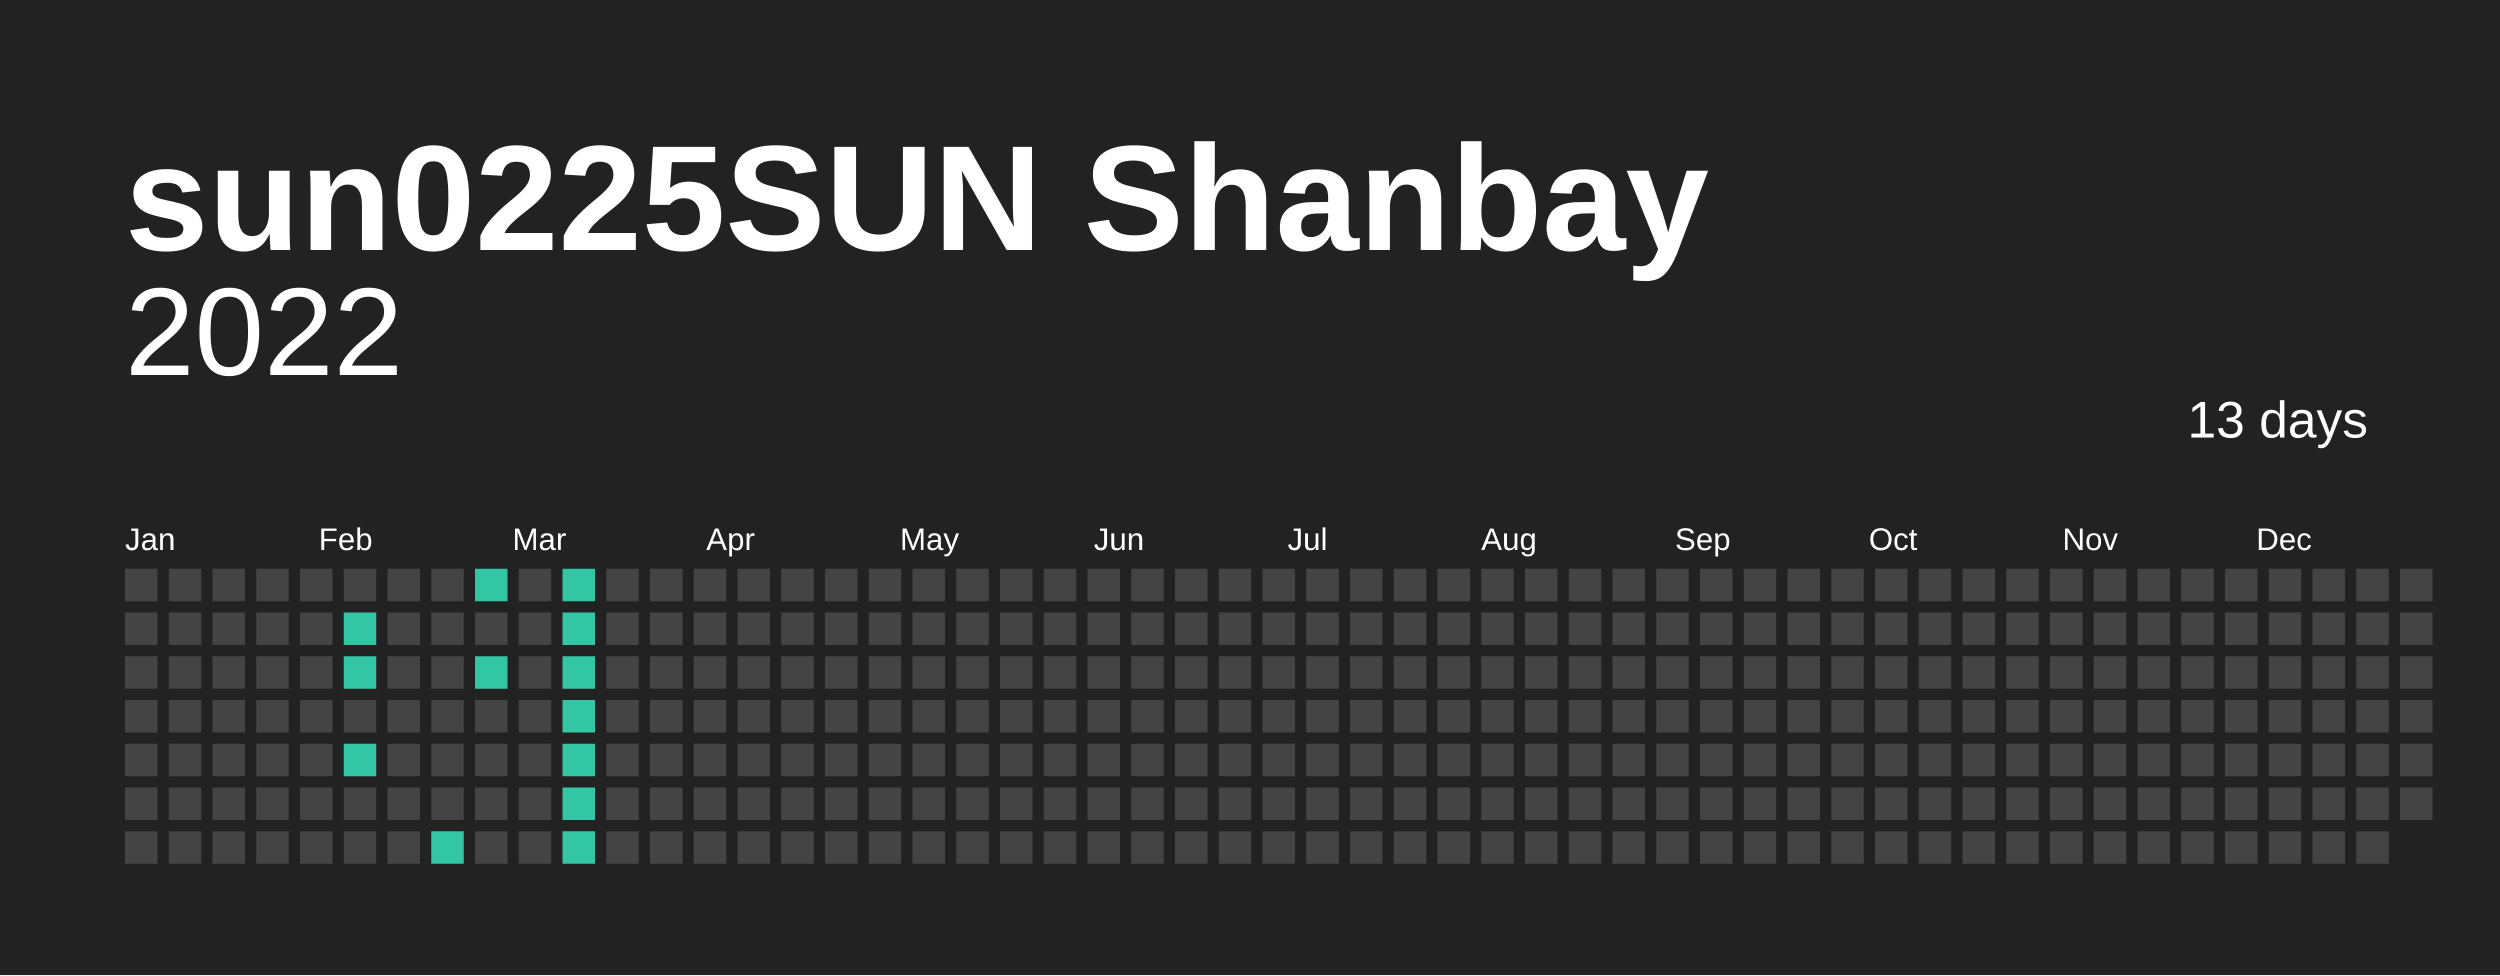
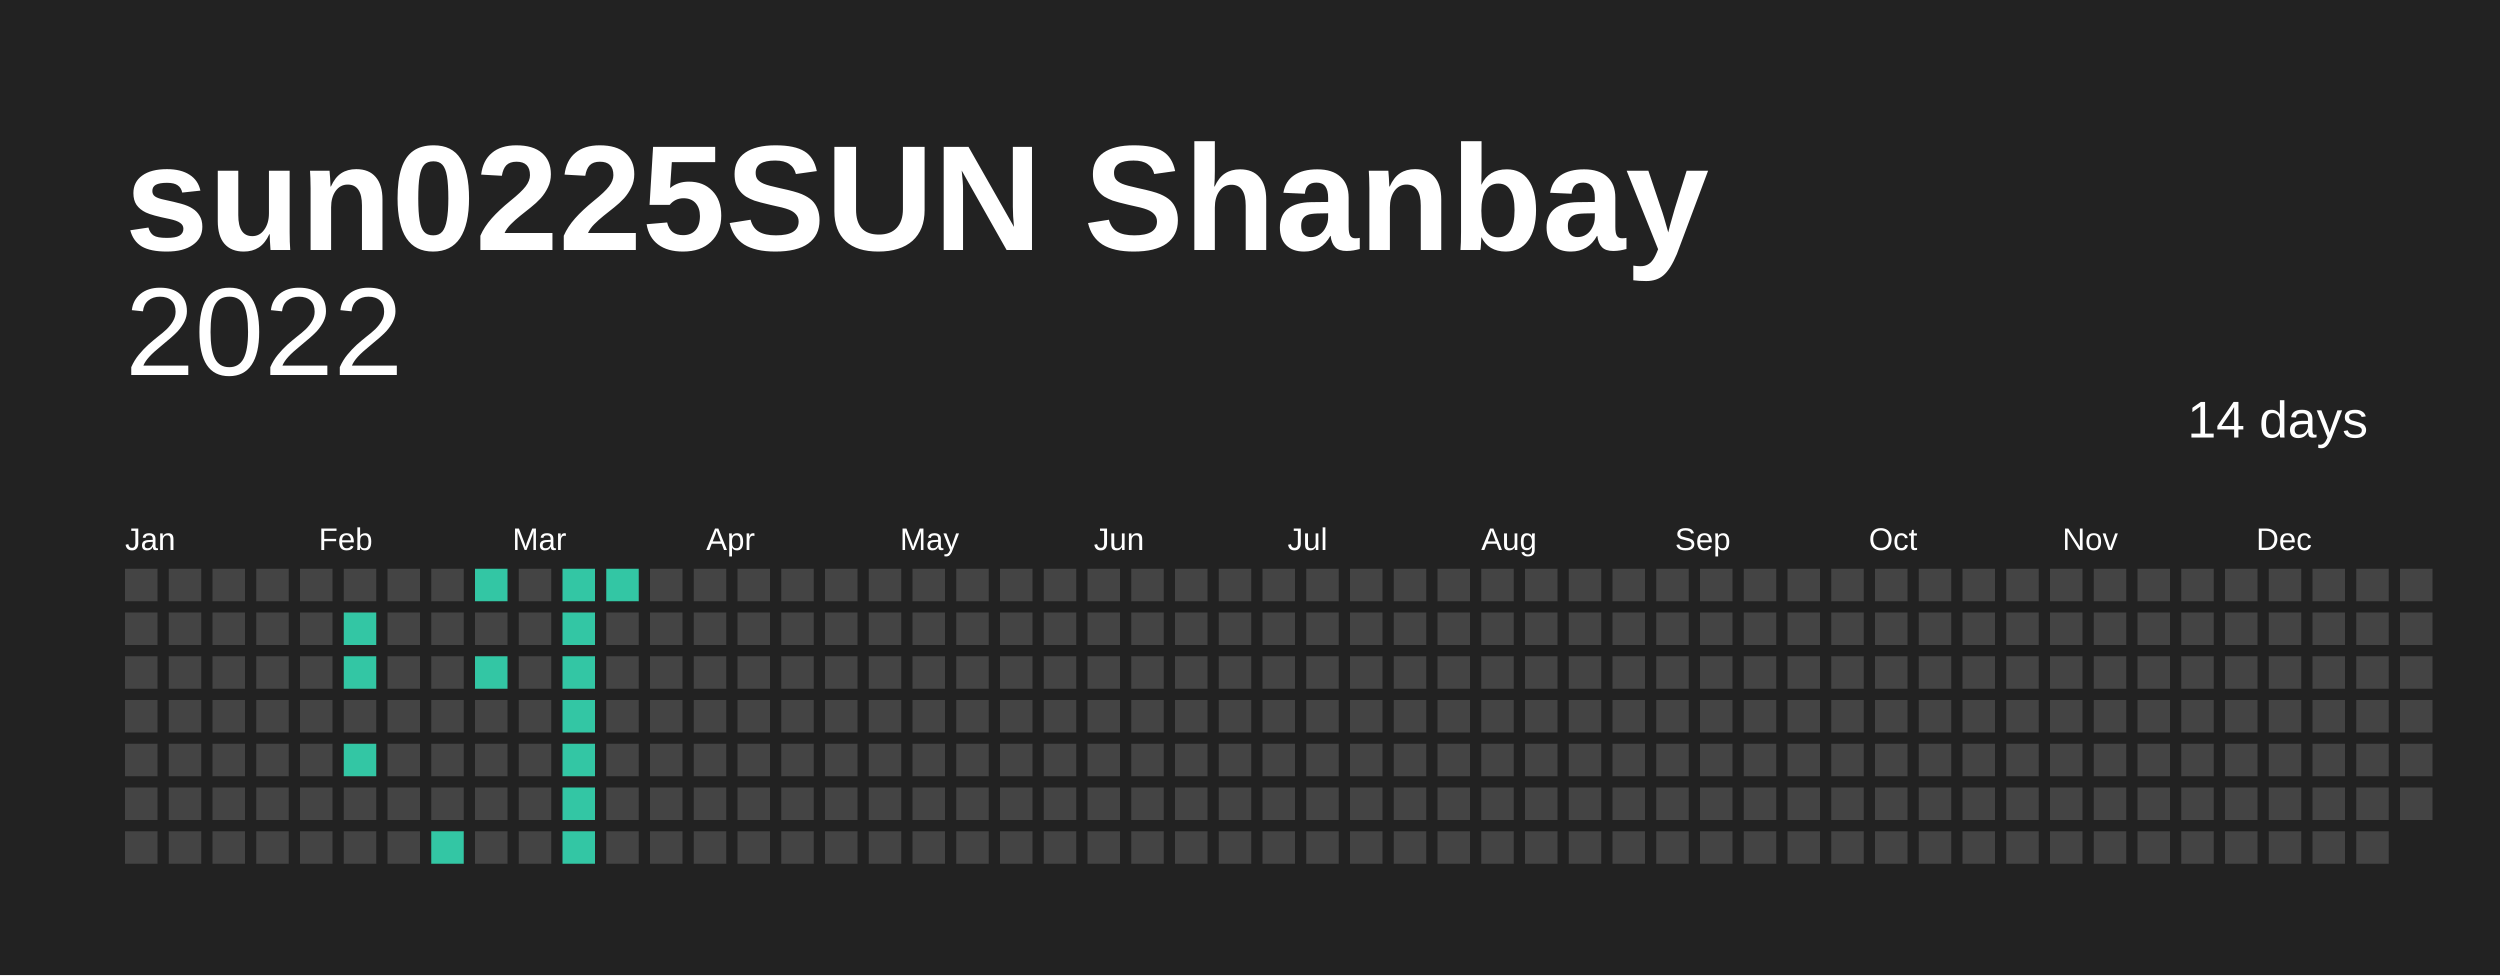
<svg xmlns="http://www.w3.org/2000/svg" baseProfile="full" height="78mm" version="1.1" viewBox="0,0,200,78" width="200mm">
  <defs />
  <rect fill="#222222" height="78" width="200" x="0" y="0" />
  <text fill="#FFFFFF" style="font-size:12px; font-family:Arial; font-weight:bold;" x="10" y="20">sun0225SUN Shanbay</text>
  <text alignment-baseline="hanging" fill="#FFFFFF" style="font-size:10.0px; font-family:Arial;" x="10" y="30">2022</text>
-   <text alignment-baseline="hanging" fill="#FFFFFF" style="font-size:4.125px; font-family:Arial;" x="175" y="35">13 days</text>
+   <text alignment-baseline="hanging" fill="#FFFFFF" style="font-size:4.125px; font-family:Arial;" x="175" y="35">14 days</text>
  <text fill="#FFFFFF" style="font-size:2.5px; font-family:Arial" x="10.0" y="44">Jan</text>
  <text fill="#FFFFFF" style="font-size:2.5px; font-family:Arial" x="25.5" y="44">Feb</text>
  <text fill="#FFFFFF" style="font-size:2.5px; font-family:Arial" x="41.0" y="44">Mar</text>
  <text fill="#FFFFFF" style="font-size:2.5px; font-family:Arial" x="56.5" y="44">Apr</text>
  <text fill="#FFFFFF" style="font-size:2.5px; font-family:Arial" x="72.0" y="44">May</text>
  <text fill="#FFFFFF" style="font-size:2.5px; font-family:Arial" x="87.5" y="44">Jun</text>
  <text fill="#FFFFFF" style="font-size:2.5px; font-family:Arial" x="103.0" y="44">Jul</text>
  <text fill="#FFFFFF" style="font-size:2.5px; font-family:Arial" x="118.5" y="44">Aug</text>
  <text fill="#FFFFFF" style="font-size:2.5px; font-family:Arial" x="134.0" y="44">Sep</text>
  <text fill="#FFFFFF" style="font-size:2.5px; font-family:Arial" x="149.5" y="44">Oct</text>
  <text fill="#FFFFFF" style="font-size:2.5px; font-family:Arial" x="165.0" y="44">Nov</text>
  <text fill="#FFFFFF" style="font-size:2.5px; font-family:Arial" x="180.5" y="44">Dec</text>
  <rect fill="#444444" height="2.6" width="2.6" x="10.0" y="45.5" />
  <rect fill="#444444" height="2.6" width="2.6" x="10.0" y="49.0" />
  <rect fill="#444444" height="2.6" width="2.6" x="10.0" y="52.5" />
  <rect fill="#444444" height="2.6" width="2.6" x="10.0" y="56.0" />
  <rect fill="#444444" height="2.6" width="2.6" x="10.0" y="59.5" />
  <rect fill="#444444" height="2.6" width="2.6" x="10.0" y="63.0" />
  <rect fill="#444444" height="2.6" width="2.6" x="10.0" y="66.5" />
  <rect fill="#444444" height="2.6" width="2.6" x="13.5" y="45.5" />
  <rect fill="#444444" height="2.6" width="2.6" x="13.5" y="49.0" />
  <rect fill="#444444" height="2.6" width="2.6" x="13.5" y="52.5" />
  <rect fill="#444444" height="2.6" width="2.6" x="13.5" y="56.0" />
  <rect fill="#444444" height="2.6" width="2.6" x="13.5" y="59.5" />
  <rect fill="#444444" height="2.6" width="2.6" x="13.5" y="63.0" />
  <rect fill="#444444" height="2.6" width="2.6" x="13.5" y="66.5" />
  <rect fill="#444444" height="2.6" width="2.6" x="17.0" y="45.5" />
  <rect fill="#444444" height="2.6" width="2.6" x="17.0" y="49.0" />
  <rect fill="#444444" height="2.6" width="2.6" x="17.0" y="52.5" />
  <rect fill="#444444" height="2.6" width="2.6" x="17.0" y="56.0" />
  <rect fill="#444444" height="2.6" width="2.6" x="17.0" y="59.5" />
  <rect fill="#444444" height="2.6" width="2.6" x="17.0" y="63.0" />
  <rect fill="#444444" height="2.6" width="2.6" x="17.0" y="66.5" />
  <rect fill="#444444" height="2.6" width="2.6" x="20.5" y="45.5" />
  <rect fill="#444444" height="2.6" width="2.6" x="20.5" y="49.0" />
  <rect fill="#444444" height="2.6" width="2.6" x="20.5" y="52.5" />
  <rect fill="#444444" height="2.6" width="2.6" x="20.5" y="56.0" />
  <rect fill="#444444" height="2.6" width="2.6" x="20.5" y="59.5" />
  <rect fill="#444444" height="2.6" width="2.6" x="20.5" y="63.0" />
  <rect fill="#444444" height="2.6" width="2.6" x="20.5" y="66.5" />
  <rect fill="#444444" height="2.6" width="2.6" x="24.0" y="45.5" />
  <rect fill="#444444" height="2.6" width="2.6" x="24.0" y="49.0" />
  <rect fill="#444444" height="2.6" width="2.6" x="24.0" y="52.5" />
  <rect fill="#444444" height="2.6" width="2.6" x="24.0" y="56.0" />
  <rect fill="#444444" height="2.6" width="2.6" x="24.0" y="59.5" />
  <rect fill="#444444" height="2.6" width="2.6" x="24.0" y="63.0" />
  <rect fill="#444444" height="2.6" width="2.6" x="24.0" y="66.5" />
  <rect fill="#444444" height="2.6" width="2.6" x="27.5" y="45.5" />
  <rect fill="#33C6A4" height="2.6" width="2.6" x="27.5" y="49.0" />
  <rect fill="#33C6A4" height="2.6" width="2.6" x="27.5" y="52.5" />
  <rect fill="#444444" height="2.6" width="2.6" x="27.5" y="56.0" />
  <rect fill="#33C6A4" height="2.6" width="2.6" x="27.5" y="59.5" />
  <rect fill="#444444" height="2.6" width="2.6" x="27.5" y="63.0" />
  <rect fill="#444444" height="2.6" width="2.6" x="27.5" y="66.5" />
  <rect fill="#444444" height="2.6" width="2.6" x="31.0" y="45.5" />
  <rect fill="#444444" height="2.6" width="2.6" x="31.0" y="49.0" />
  <rect fill="#444444" height="2.6" width="2.6" x="31.0" y="52.5" />
  <rect fill="#444444" height="2.6" width="2.6" x="31.0" y="56.0" />
  <rect fill="#444444" height="2.6" width="2.6" x="31.0" y="59.5" />
  <rect fill="#444444" height="2.6" width="2.6" x="31.0" y="63.0" />
  <rect fill="#444444" height="2.6" width="2.6" x="31.0" y="66.5" />
  <rect fill="#444444" height="2.6" width="2.6" x="34.5" y="45.5" />
  <rect fill="#444444" height="2.6" width="2.6" x="34.5" y="49.0" />
  <rect fill="#444444" height="2.6" width="2.6" x="34.5" y="52.5" />
  <rect fill="#444444" height="2.6" width="2.6" x="34.5" y="56.0" />
  <rect fill="#444444" height="2.6" width="2.6" x="34.5" y="59.5" />
  <rect fill="#444444" height="2.6" width="2.6" x="34.5" y="63.0" />
  <rect fill="#33C6A4" height="2.6" width="2.6" x="34.5" y="66.5" />
  <rect fill="#33C6A4" height="2.6" width="2.6" x="38.0" y="45.5" />
  <rect fill="#444444" height="2.6" width="2.6" x="38.0" y="49.0" />
  <rect fill="#33C6A4" height="2.6" width="2.6" x="38.0" y="52.5" />
  <rect fill="#444444" height="2.6" width="2.6" x="38.0" y="56.0" />
  <rect fill="#444444" height="2.6" width="2.6" x="38.0" y="59.5" />
  <rect fill="#444444" height="2.6" width="2.6" x="38.0" y="63.0" />
  <rect fill="#444444" height="2.6" width="2.6" x="38.0" y="66.5" />
  <rect fill="#444444" height="2.6" width="2.6" x="41.5" y="45.5" />
  <rect fill="#444444" height="2.6" width="2.6" x="41.5" y="49.0" />
  <rect fill="#444444" height="2.6" width="2.6" x="41.5" y="52.5" />
  <rect fill="#444444" height="2.6" width="2.6" x="41.5" y="56.0" />
  <rect fill="#444444" height="2.6" width="2.6" x="41.5" y="59.5" />
  <rect fill="#444444" height="2.6" width="2.6" x="41.5" y="63.0" />
  <rect fill="#444444" height="2.6" width="2.6" x="41.5" y="66.5" />
  <rect fill="#33C6A4" height="2.6" width="2.6" x="45.0" y="45.5" />
  <rect fill="#33C6A4" height="2.6" width="2.6" x="45.0" y="49.0" />
  <rect fill="#33C6A4" height="2.6" width="2.6" x="45.0" y="52.5" />
  <rect fill="#33C6A4" height="2.6" width="2.6" x="45.0" y="56.0" />
  <rect fill="#33C6A4" height="2.6" width="2.6" x="45.0" y="59.5" />
  <rect fill="#33C6A4" height="2.6" width="2.6" x="45.0" y="63.0" />
  <rect fill="#33C6A4" height="2.6" width="2.6" x="45.0" y="66.5" />
-   <rect fill="#444444" height="2.6" width="2.6" x="48.5" y="45.5" />
+   <rect fill="#33C6A4" height="2.6" width="2.6" x="48.5" y="45.5" />
  <rect fill="#444444" height="2.6" width="2.6" x="48.5" y="49.0" />
  <rect fill="#444444" height="2.6" width="2.6" x="48.5" y="52.5" />
  <rect fill="#444444" height="2.6" width="2.6" x="48.5" y="56.0" />
  <rect fill="#444444" height="2.6" width="2.6" x="48.5" y="59.5" />
  <rect fill="#444444" height="2.6" width="2.6" x="48.5" y="63.0" />
  <rect fill="#444444" height="2.6" width="2.6" x="48.5" y="66.5" />
  <rect fill="#444444" height="2.6" width="2.6" x="52.0" y="45.5" />
  <rect fill="#444444" height="2.6" width="2.6" x="52.0" y="49.0" />
  <rect fill="#444444" height="2.6" width="2.6" x="52.0" y="52.5" />
  <rect fill="#444444" height="2.6" width="2.6" x="52.0" y="56.0" />
  <rect fill="#444444" height="2.6" width="2.6" x="52.0" y="59.5" />
  <rect fill="#444444" height="2.6" width="2.6" x="52.0" y="63.0" />
  <rect fill="#444444" height="2.6" width="2.6" x="52.0" y="66.5" />
  <rect fill="#444444" height="2.6" width="2.6" x="55.5" y="45.5" />
  <rect fill="#444444" height="2.6" width="2.6" x="55.5" y="49.0" />
  <rect fill="#444444" height="2.6" width="2.6" x="55.5" y="52.5" />
  <rect fill="#444444" height="2.6" width="2.6" x="55.5" y="56.0" />
  <rect fill="#444444" height="2.6" width="2.6" x="55.5" y="59.5" />
  <rect fill="#444444" height="2.6" width="2.6" x="55.5" y="63.0" />
  <rect fill="#444444" height="2.6" width="2.6" x="55.5" y="66.5" />
  <rect fill="#444444" height="2.6" width="2.6" x="59.0" y="45.5" />
  <rect fill="#444444" height="2.6" width="2.6" x="59.0" y="49.0" />
  <rect fill="#444444" height="2.6" width="2.6" x="59.0" y="52.5" />
  <rect fill="#444444" height="2.6" width="2.6" x="59.0" y="56.0" />
  <rect fill="#444444" height="2.6" width="2.6" x="59.0" y="59.5" />
  <rect fill="#444444" height="2.6" width="2.6" x="59.0" y="63.0" />
  <rect fill="#444444" height="2.6" width="2.6" x="59.0" y="66.5" />
  <rect fill="#444444" height="2.6" width="2.6" x="62.5" y="45.5" />
  <rect fill="#444444" height="2.6" width="2.6" x="62.5" y="49.0" />
  <rect fill="#444444" height="2.6" width="2.6" x="62.5" y="52.5" />
  <rect fill="#444444" height="2.6" width="2.6" x="62.5" y="56.0" />
  <rect fill="#444444" height="2.6" width="2.6" x="62.5" y="59.5" />
  <rect fill="#444444" height="2.6" width="2.6" x="62.5" y="63.0" />
  <rect fill="#444444" height="2.6" width="2.6" x="62.5" y="66.5" />
  <rect fill="#444444" height="2.6" width="2.6" x="66.0" y="45.5" />
  <rect fill="#444444" height="2.6" width="2.6" x="66.0" y="49.0" />
  <rect fill="#444444" height="2.6" width="2.6" x="66.0" y="52.5" />
  <rect fill="#444444" height="2.6" width="2.6" x="66.0" y="56.0" />
  <rect fill="#444444" height="2.6" width="2.6" x="66.0" y="59.5" />
  <rect fill="#444444" height="2.6" width="2.6" x="66.0" y="63.0" />
  <rect fill="#444444" height="2.6" width="2.6" x="66.0" y="66.5" />
  <rect fill="#444444" height="2.6" width="2.6" x="69.5" y="45.5" />
  <rect fill="#444444" height="2.6" width="2.6" x="69.5" y="49.0" />
  <rect fill="#444444" height="2.6" width="2.6" x="69.5" y="52.5" />
  <rect fill="#444444" height="2.6" width="2.6" x="69.5" y="56.0" />
  <rect fill="#444444" height="2.6" width="2.6" x="69.5" y="59.5" />
  <rect fill="#444444" height="2.6" width="2.6" x="69.5" y="63.0" />
  <rect fill="#444444" height="2.6" width="2.6" x="69.5" y="66.5" />
  <rect fill="#444444" height="2.6" width="2.6" x="73.0" y="45.5" />
  <rect fill="#444444" height="2.6" width="2.6" x="73.0" y="49.0" />
  <rect fill="#444444" height="2.6" width="2.6" x="73.0" y="52.5" />
  <rect fill="#444444" height="2.6" width="2.6" x="73.0" y="56.0" />
  <rect fill="#444444" height="2.6" width="2.6" x="73.0" y="59.5" />
  <rect fill="#444444" height="2.6" width="2.6" x="73.0" y="63.0" />
  <rect fill="#444444" height="2.6" width="2.6" x="73.0" y="66.5" />
  <rect fill="#444444" height="2.6" width="2.6" x="76.5" y="45.5" />
  <rect fill="#444444" height="2.6" width="2.6" x="76.5" y="49.0" />
  <rect fill="#444444" height="2.6" width="2.6" x="76.5" y="52.5" />
  <rect fill="#444444" height="2.6" width="2.6" x="76.5" y="56.0" />
  <rect fill="#444444" height="2.6" width="2.6" x="76.5" y="59.5" />
  <rect fill="#444444" height="2.6" width="2.6" x="76.5" y="63.0" />
  <rect fill="#444444" height="2.6" width="2.6" x="76.5" y="66.5" />
  <rect fill="#444444" height="2.6" width="2.6" x="80.0" y="45.5" />
  <rect fill="#444444" height="2.6" width="2.6" x="80.0" y="49.0" />
  <rect fill="#444444" height="2.6" width="2.6" x="80.0" y="52.5" />
  <rect fill="#444444" height="2.6" width="2.6" x="80.0" y="56.0" />
  <rect fill="#444444" height="2.6" width="2.6" x="80.0" y="59.5" />
  <rect fill="#444444" height="2.6" width="2.6" x="80.0" y="63.0" />
  <rect fill="#444444" height="2.6" width="2.6" x="80.0" y="66.5" />
  <rect fill="#444444" height="2.6" width="2.6" x="83.5" y="45.5" />
  <rect fill="#444444" height="2.6" width="2.6" x="83.5" y="49.0" />
  <rect fill="#444444" height="2.6" width="2.6" x="83.5" y="52.5" />
  <rect fill="#444444" height="2.6" width="2.6" x="83.5" y="56.0" />
  <rect fill="#444444" height="2.6" width="2.6" x="83.5" y="59.5" />
  <rect fill="#444444" height="2.6" width="2.6" x="83.5" y="63.0" />
  <rect fill="#444444" height="2.6" width="2.6" x="83.5" y="66.5" />
  <rect fill="#444444" height="2.6" width="2.6" x="87.0" y="45.5" />
  <rect fill="#444444" height="2.6" width="2.6" x="87.0" y="49.0" />
  <rect fill="#444444" height="2.6" width="2.6" x="87.0" y="52.5" />
  <rect fill="#444444" height="2.6" width="2.6" x="87.0" y="56.0" />
  <rect fill="#444444" height="2.6" width="2.6" x="87.0" y="59.5" />
  <rect fill="#444444" height="2.6" width="2.6" x="87.0" y="63.0" />
  <rect fill="#444444" height="2.6" width="2.6" x="87.0" y="66.5" />
  <rect fill="#444444" height="2.6" width="2.6" x="90.5" y="45.5" />
  <rect fill="#444444" height="2.6" width="2.6" x="90.5" y="49.0" />
  <rect fill="#444444" height="2.6" width="2.6" x="90.5" y="52.5" />
  <rect fill="#444444" height="2.6" width="2.6" x="90.5" y="56.0" />
  <rect fill="#444444" height="2.6" width="2.6" x="90.5" y="59.5" />
  <rect fill="#444444" height="2.6" width="2.6" x="90.5" y="63.0" />
  <rect fill="#444444" height="2.6" width="2.6" x="90.5" y="66.5" />
  <rect fill="#444444" height="2.6" width="2.6" x="94.0" y="45.5" />
  <rect fill="#444444" height="2.6" width="2.6" x="94.0" y="49.0" />
  <rect fill="#444444" height="2.6" width="2.6" x="94.0" y="52.5" />
  <rect fill="#444444" height="2.6" width="2.6" x="94.0" y="56.0" />
  <rect fill="#444444" height="2.6" width="2.6" x="94.0" y="59.5" />
  <rect fill="#444444" height="2.6" width="2.6" x="94.0" y="63.0" />
  <rect fill="#444444" height="2.6" width="2.6" x="94.0" y="66.5" />
  <rect fill="#444444" height="2.6" width="2.6" x="97.5" y="45.5" />
  <rect fill="#444444" height="2.6" width="2.6" x="97.5" y="49.0" />
  <rect fill="#444444" height="2.6" width="2.6" x="97.5" y="52.5" />
  <rect fill="#444444" height="2.6" width="2.6" x="97.5" y="56.0" />
  <rect fill="#444444" height="2.6" width="2.6" x="97.5" y="59.5" />
  <rect fill="#444444" height="2.6" width="2.6" x="97.5" y="63.0" />
  <rect fill="#444444" height="2.6" width="2.6" x="97.5" y="66.5" />
  <rect fill="#444444" height="2.6" width="2.6" x="101.0" y="45.5" />
  <rect fill="#444444" height="2.6" width="2.6" x="101.0" y="49.0" />
  <rect fill="#444444" height="2.6" width="2.6" x="101.0" y="52.5" />
  <rect fill="#444444" height="2.6" width="2.6" x="101.0" y="56.0" />
  <rect fill="#444444" height="2.6" width="2.6" x="101.0" y="59.5" />
  <rect fill="#444444" height="2.6" width="2.6" x="101.0" y="63.0" />
  <rect fill="#444444" height="2.6" width="2.6" x="101.0" y="66.5" />
  <rect fill="#444444" height="2.6" width="2.6" x="104.5" y="45.5" />
  <rect fill="#444444" height="2.6" width="2.6" x="104.5" y="49.0" />
  <rect fill="#444444" height="2.6" width="2.6" x="104.5" y="52.5" />
  <rect fill="#444444" height="2.6" width="2.6" x="104.5" y="56.0" />
  <rect fill="#444444" height="2.6" width="2.6" x="104.5" y="59.5" />
  <rect fill="#444444" height="2.6" width="2.6" x="104.5" y="63.0" />
  <rect fill="#444444" height="2.6" width="2.6" x="104.5" y="66.5" />
  <rect fill="#444444" height="2.6" width="2.6" x="108.0" y="45.5" />
  <rect fill="#444444" height="2.6" width="2.6" x="108.0" y="49.0" />
  <rect fill="#444444" height="2.6" width="2.6" x="108.0" y="52.5" />
  <rect fill="#444444" height="2.6" width="2.6" x="108.0" y="56.0" />
  <rect fill="#444444" height="2.6" width="2.6" x="108.0" y="59.5" />
  <rect fill="#444444" height="2.6" width="2.6" x="108.0" y="63.0" />
  <rect fill="#444444" height="2.6" width="2.6" x="108.0" y="66.5" />
  <rect fill="#444444" height="2.6" width="2.6" x="111.5" y="45.5" />
  <rect fill="#444444" height="2.6" width="2.6" x="111.5" y="49.0" />
  <rect fill="#444444" height="2.6" width="2.6" x="111.5" y="52.5" />
  <rect fill="#444444" height="2.6" width="2.6" x="111.5" y="56.0" />
  <rect fill="#444444" height="2.6" width="2.6" x="111.5" y="59.5" />
  <rect fill="#444444" height="2.6" width="2.6" x="111.5" y="63.0" />
  <rect fill="#444444" height="2.6" width="2.6" x="111.5" y="66.5" />
  <rect fill="#444444" height="2.6" width="2.6" x="115.0" y="45.5" />
  <rect fill="#444444" height="2.6" width="2.6" x="115.0" y="49.0" />
  <rect fill="#444444" height="2.6" width="2.6" x="115.0" y="52.5" />
  <rect fill="#444444" height="2.6" width="2.6" x="115.0" y="56.0" />
  <rect fill="#444444" height="2.6" width="2.6" x="115.0" y="59.5" />
  <rect fill="#444444" height="2.6" width="2.6" x="115.0" y="63.0" />
  <rect fill="#444444" height="2.6" width="2.6" x="115.0" y="66.5" />
  <rect fill="#444444" height="2.6" width="2.6" x="118.5" y="45.5" />
  <rect fill="#444444" height="2.6" width="2.6" x="118.5" y="49.0" />
  <rect fill="#444444" height="2.6" width="2.6" x="118.5" y="52.5" />
  <rect fill="#444444" height="2.6" width="2.6" x="118.5" y="56.0" />
  <rect fill="#444444" height="2.6" width="2.6" x="118.5" y="59.5" />
  <rect fill="#444444" height="2.6" width="2.6" x="118.5" y="63.0" />
  <rect fill="#444444" height="2.6" width="2.6" x="118.5" y="66.5" />
  <rect fill="#444444" height="2.6" width="2.6" x="122.0" y="45.5" />
  <rect fill="#444444" height="2.6" width="2.6" x="122.0" y="49.0" />
  <rect fill="#444444" height="2.6" width="2.6" x="122.0" y="52.5" />
  <rect fill="#444444" height="2.6" width="2.6" x="122.0" y="56.0" />
  <rect fill="#444444" height="2.6" width="2.6" x="122.0" y="59.5" />
  <rect fill="#444444" height="2.6" width="2.6" x="122.0" y="63.0" />
  <rect fill="#444444" height="2.6" width="2.6" x="122.0" y="66.5" />
  <rect fill="#444444" height="2.6" width="2.6" x="125.5" y="45.5" />
  <rect fill="#444444" height="2.6" width="2.6" x="125.5" y="49.0" />
  <rect fill="#444444" height="2.6" width="2.6" x="125.5" y="52.5" />
  <rect fill="#444444" height="2.6" width="2.6" x="125.5" y="56.0" />
  <rect fill="#444444" height="2.6" width="2.6" x="125.5" y="59.5" />
  <rect fill="#444444" height="2.6" width="2.6" x="125.5" y="63.0" />
  <rect fill="#444444" height="2.6" width="2.6" x="125.5" y="66.5" />
  <rect fill="#444444" height="2.6" width="2.6" x="129.0" y="45.5" />
  <rect fill="#444444" height="2.6" width="2.6" x="129.0" y="49.0" />
  <rect fill="#444444" height="2.6" width="2.6" x="129.0" y="52.5" />
  <rect fill="#444444" height="2.6" width="2.6" x="129.0" y="56.0" />
  <rect fill="#444444" height="2.6" width="2.6" x="129.0" y="59.5" />
  <rect fill="#444444" height="2.6" width="2.6" x="129.0" y="63.0" />
  <rect fill="#444444" height="2.6" width="2.6" x="129.0" y="66.5" />
  <rect fill="#444444" height="2.6" width="2.6" x="132.5" y="45.5" />
  <rect fill="#444444" height="2.6" width="2.6" x="132.5" y="49.0" />
  <rect fill="#444444" height="2.6" width="2.6" x="132.5" y="52.5" />
  <rect fill="#444444" height="2.6" width="2.6" x="132.5" y="56.0" />
  <rect fill="#444444" height="2.6" width="2.6" x="132.5" y="59.5" />
  <rect fill="#444444" height="2.6" width="2.6" x="132.5" y="63.0" />
  <rect fill="#444444" height="2.6" width="2.6" x="132.5" y="66.5" />
  <rect fill="#444444" height="2.6" width="2.6" x="136.0" y="45.5" />
  <rect fill="#444444" height="2.6" width="2.6" x="136.0" y="49.0" />
  <rect fill="#444444" height="2.6" width="2.6" x="136.0" y="52.5" />
  <rect fill="#444444" height="2.6" width="2.6" x="136.0" y="56.0" />
  <rect fill="#444444" height="2.6" width="2.6" x="136.0" y="59.5" />
  <rect fill="#444444" height="2.6" width="2.6" x="136.0" y="63.0" />
  <rect fill="#444444" height="2.6" width="2.6" x="136.0" y="66.5" />
  <rect fill="#444444" height="2.6" width="2.6" x="139.5" y="45.5" />
  <rect fill="#444444" height="2.6" width="2.6" x="139.5" y="49.0" />
  <rect fill="#444444" height="2.6" width="2.6" x="139.5" y="52.5" />
  <rect fill="#444444" height="2.6" width="2.6" x="139.5" y="56.0" />
  <rect fill="#444444" height="2.6" width="2.6" x="139.5" y="59.5" />
  <rect fill="#444444" height="2.6" width="2.6" x="139.5" y="63.0" />
  <rect fill="#444444" height="2.6" width="2.6" x="139.5" y="66.5" />
  <rect fill="#444444" height="2.6" width="2.6" x="143.0" y="45.5" />
  <rect fill="#444444" height="2.6" width="2.6" x="143.0" y="49.0" />
  <rect fill="#444444" height="2.6" width="2.6" x="143.0" y="52.5" />
  <rect fill="#444444" height="2.6" width="2.6" x="143.0" y="56.0" />
  <rect fill="#444444" height="2.6" width="2.6" x="143.0" y="59.5" />
  <rect fill="#444444" height="2.6" width="2.6" x="143.0" y="63.0" />
  <rect fill="#444444" height="2.6" width="2.6" x="143.0" y="66.5" />
  <rect fill="#444444" height="2.6" width="2.6" x="146.5" y="45.5" />
  <rect fill="#444444" height="2.6" width="2.6" x="146.5" y="49.0" />
  <rect fill="#444444" height="2.6" width="2.6" x="146.5" y="52.5" />
  <rect fill="#444444" height="2.6" width="2.6" x="146.5" y="56.0" />
  <rect fill="#444444" height="2.6" width="2.6" x="146.5" y="59.5" />
  <rect fill="#444444" height="2.6" width="2.6" x="146.5" y="63.0" />
  <rect fill="#444444" height="2.6" width="2.6" x="146.5" y="66.5" />
  <rect fill="#444444" height="2.6" width="2.6" x="150.0" y="45.5" />
  <rect fill="#444444" height="2.6" width="2.6" x="150.0" y="49.0" />
  <rect fill="#444444" height="2.6" width="2.6" x="150.0" y="52.5" />
  <rect fill="#444444" height="2.6" width="2.6" x="150.0" y="56.0" />
  <rect fill="#444444" height="2.6" width="2.6" x="150.0" y="59.5" />
  <rect fill="#444444" height="2.6" width="2.6" x="150.0" y="63.0" />
  <rect fill="#444444" height="2.6" width="2.6" x="150.0" y="66.5" />
  <rect fill="#444444" height="2.6" width="2.6" x="153.5" y="45.5" />
  <rect fill="#444444" height="2.6" width="2.6" x="153.5" y="49.0" />
  <rect fill="#444444" height="2.6" width="2.6" x="153.5" y="52.5" />
  <rect fill="#444444" height="2.6" width="2.6" x="153.5" y="56.0" />
  <rect fill="#444444" height="2.6" width="2.6" x="153.5" y="59.5" />
  <rect fill="#444444" height="2.6" width="2.6" x="153.5" y="63.0" />
  <rect fill="#444444" height="2.6" width="2.6" x="153.5" y="66.5" />
  <rect fill="#444444" height="2.6" width="2.6" x="157.0" y="45.5" />
  <rect fill="#444444" height="2.6" width="2.6" x="157.0" y="49.0" />
  <rect fill="#444444" height="2.6" width="2.6" x="157.0" y="52.5" />
  <rect fill="#444444" height="2.6" width="2.6" x="157.0" y="56.0" />
  <rect fill="#444444" height="2.6" width="2.6" x="157.0" y="59.5" />
  <rect fill="#444444" height="2.6" width="2.6" x="157.0" y="63.0" />
  <rect fill="#444444" height="2.6" width="2.6" x="157.0" y="66.5" />
  <rect fill="#444444" height="2.6" width="2.6" x="160.5" y="45.5" />
  <rect fill="#444444" height="2.6" width="2.6" x="160.5" y="49.0" />
  <rect fill="#444444" height="2.6" width="2.6" x="160.5" y="52.5" />
  <rect fill="#444444" height="2.6" width="2.6" x="160.5" y="56.0" />
  <rect fill="#444444" height="2.6" width="2.6" x="160.5" y="59.5" />
  <rect fill="#444444" height="2.6" width="2.6" x="160.5" y="63.0" />
  <rect fill="#444444" height="2.6" width="2.6" x="160.5" y="66.5" />
  <rect fill="#444444" height="2.6" width="2.6" x="164.0" y="45.5" />
  <rect fill="#444444" height="2.6" width="2.6" x="164.0" y="49.0" />
  <rect fill="#444444" height="2.6" width="2.6" x="164.0" y="52.5" />
  <rect fill="#444444" height="2.6" width="2.6" x="164.0" y="56.0" />
  <rect fill="#444444" height="2.6" width="2.6" x="164.0" y="59.5" />
  <rect fill="#444444" height="2.6" width="2.6" x="164.0" y="63.0" />
  <rect fill="#444444" height="2.6" width="2.6" x="164.0" y="66.5" />
  <rect fill="#444444" height="2.6" width="2.6" x="167.5" y="45.5" />
  <rect fill="#444444" height="2.6" width="2.6" x="167.5" y="49.0" />
  <rect fill="#444444" height="2.6" width="2.6" x="167.5" y="52.5" />
  <rect fill="#444444" height="2.6" width="2.6" x="167.5" y="56.0" />
  <rect fill="#444444" height="2.6" width="2.6" x="167.5" y="59.5" />
  <rect fill="#444444" height="2.6" width="2.6" x="167.5" y="63.0" />
  <rect fill="#444444" height="2.6" width="2.6" x="167.5" y="66.5" />
  <rect fill="#444444" height="2.6" width="2.6" x="171.0" y="45.5" />
  <rect fill="#444444" height="2.6" width="2.6" x="171.0" y="49.0" />
  <rect fill="#444444" height="2.6" width="2.6" x="171.0" y="52.5" />
  <rect fill="#444444" height="2.6" width="2.6" x="171.0" y="56.0" />
  <rect fill="#444444" height="2.6" width="2.6" x="171.0" y="59.5" />
  <rect fill="#444444" height="2.6" width="2.6" x="171.0" y="63.0" />
  <rect fill="#444444" height="2.6" width="2.6" x="171.0" y="66.5" />
  <rect fill="#444444" height="2.6" width="2.6" x="174.5" y="45.5" />
  <rect fill="#444444" height="2.6" width="2.6" x="174.5" y="49.0" />
  <rect fill="#444444" height="2.6" width="2.6" x="174.5" y="52.5" />
  <rect fill="#444444" height="2.6" width="2.6" x="174.5" y="56.0" />
  <rect fill="#444444" height="2.6" width="2.6" x="174.5" y="59.5" />
  <rect fill="#444444" height="2.6" width="2.6" x="174.5" y="63.0" />
  <rect fill="#444444" height="2.6" width="2.6" x="174.5" y="66.5" />
  <rect fill="#444444" height="2.6" width="2.6" x="178.0" y="45.5" />
  <rect fill="#444444" height="2.6" width="2.6" x="178.0" y="49.0" />
  <rect fill="#444444" height="2.6" width="2.6" x="178.0" y="52.5" />
  <rect fill="#444444" height="2.6" width="2.6" x="178.0" y="56.0" />
  <rect fill="#444444" height="2.6" width="2.6" x="178.0" y="59.5" />
  <rect fill="#444444" height="2.6" width="2.6" x="178.0" y="63.0" />
  <rect fill="#444444" height="2.6" width="2.6" x="178.0" y="66.5" />
  <rect fill="#444444" height="2.6" width="2.6" x="181.5" y="45.5" />
  <rect fill="#444444" height="2.6" width="2.6" x="181.5" y="49.0" />
  <rect fill="#444444" height="2.6" width="2.6" x="181.5" y="52.5" />
  <rect fill="#444444" height="2.6" width="2.6" x="181.5" y="56.0" />
  <rect fill="#444444" height="2.6" width="2.6" x="181.5" y="59.5" />
  <rect fill="#444444" height="2.6" width="2.6" x="181.5" y="63.0" />
  <rect fill="#444444" height="2.6" width="2.6" x="181.5" y="66.5" />
  <rect fill="#444444" height="2.6" width="2.6" x="185.0" y="45.5" />
  <rect fill="#444444" height="2.6" width="2.6" x="185.0" y="49.0" />
  <rect fill="#444444" height="2.6" width="2.6" x="185.0" y="52.5" />
  <rect fill="#444444" height="2.6" width="2.6" x="185.0" y="56.0" />
  <rect fill="#444444" height="2.6" width="2.6" x="185.0" y="59.5" />
  <rect fill="#444444" height="2.6" width="2.6" x="185.0" y="63.0" />
  <rect fill="#444444" height="2.6" width="2.6" x="185.0" y="66.5" />
  <rect fill="#444444" height="2.6" width="2.6" x="188.5" y="45.5" />
  <rect fill="#444444" height="2.6" width="2.6" x="188.5" y="49.0" />
  <rect fill="#444444" height="2.6" width="2.6" x="188.5" y="52.5" />
  <rect fill="#444444" height="2.6" width="2.6" x="188.5" y="56.0" />
  <rect fill="#444444" height="2.6" width="2.6" x="188.5" y="59.5" />
  <rect fill="#444444" height="2.6" width="2.6" x="188.5" y="63.0" />
  <rect fill="#444444" height="2.6" width="2.6" x="188.5" y="66.5" />
  <rect fill="#444444" height="2.6" width="2.6" x="192.0" y="45.5" />
  <rect fill="#444444" height="2.6" width="2.6" x="192.0" y="49.0" />
  <rect fill="#444444" height="2.6" width="2.6" x="192.0" y="52.5" />
  <rect fill="#444444" height="2.6" width="2.6" x="192.0" y="56.0" />
  <rect fill="#444444" height="2.6" width="2.6" x="192.0" y="59.5" />
  <rect fill="#444444" height="2.6" width="2.6" x="192.0" y="63.0" />
</svg>
